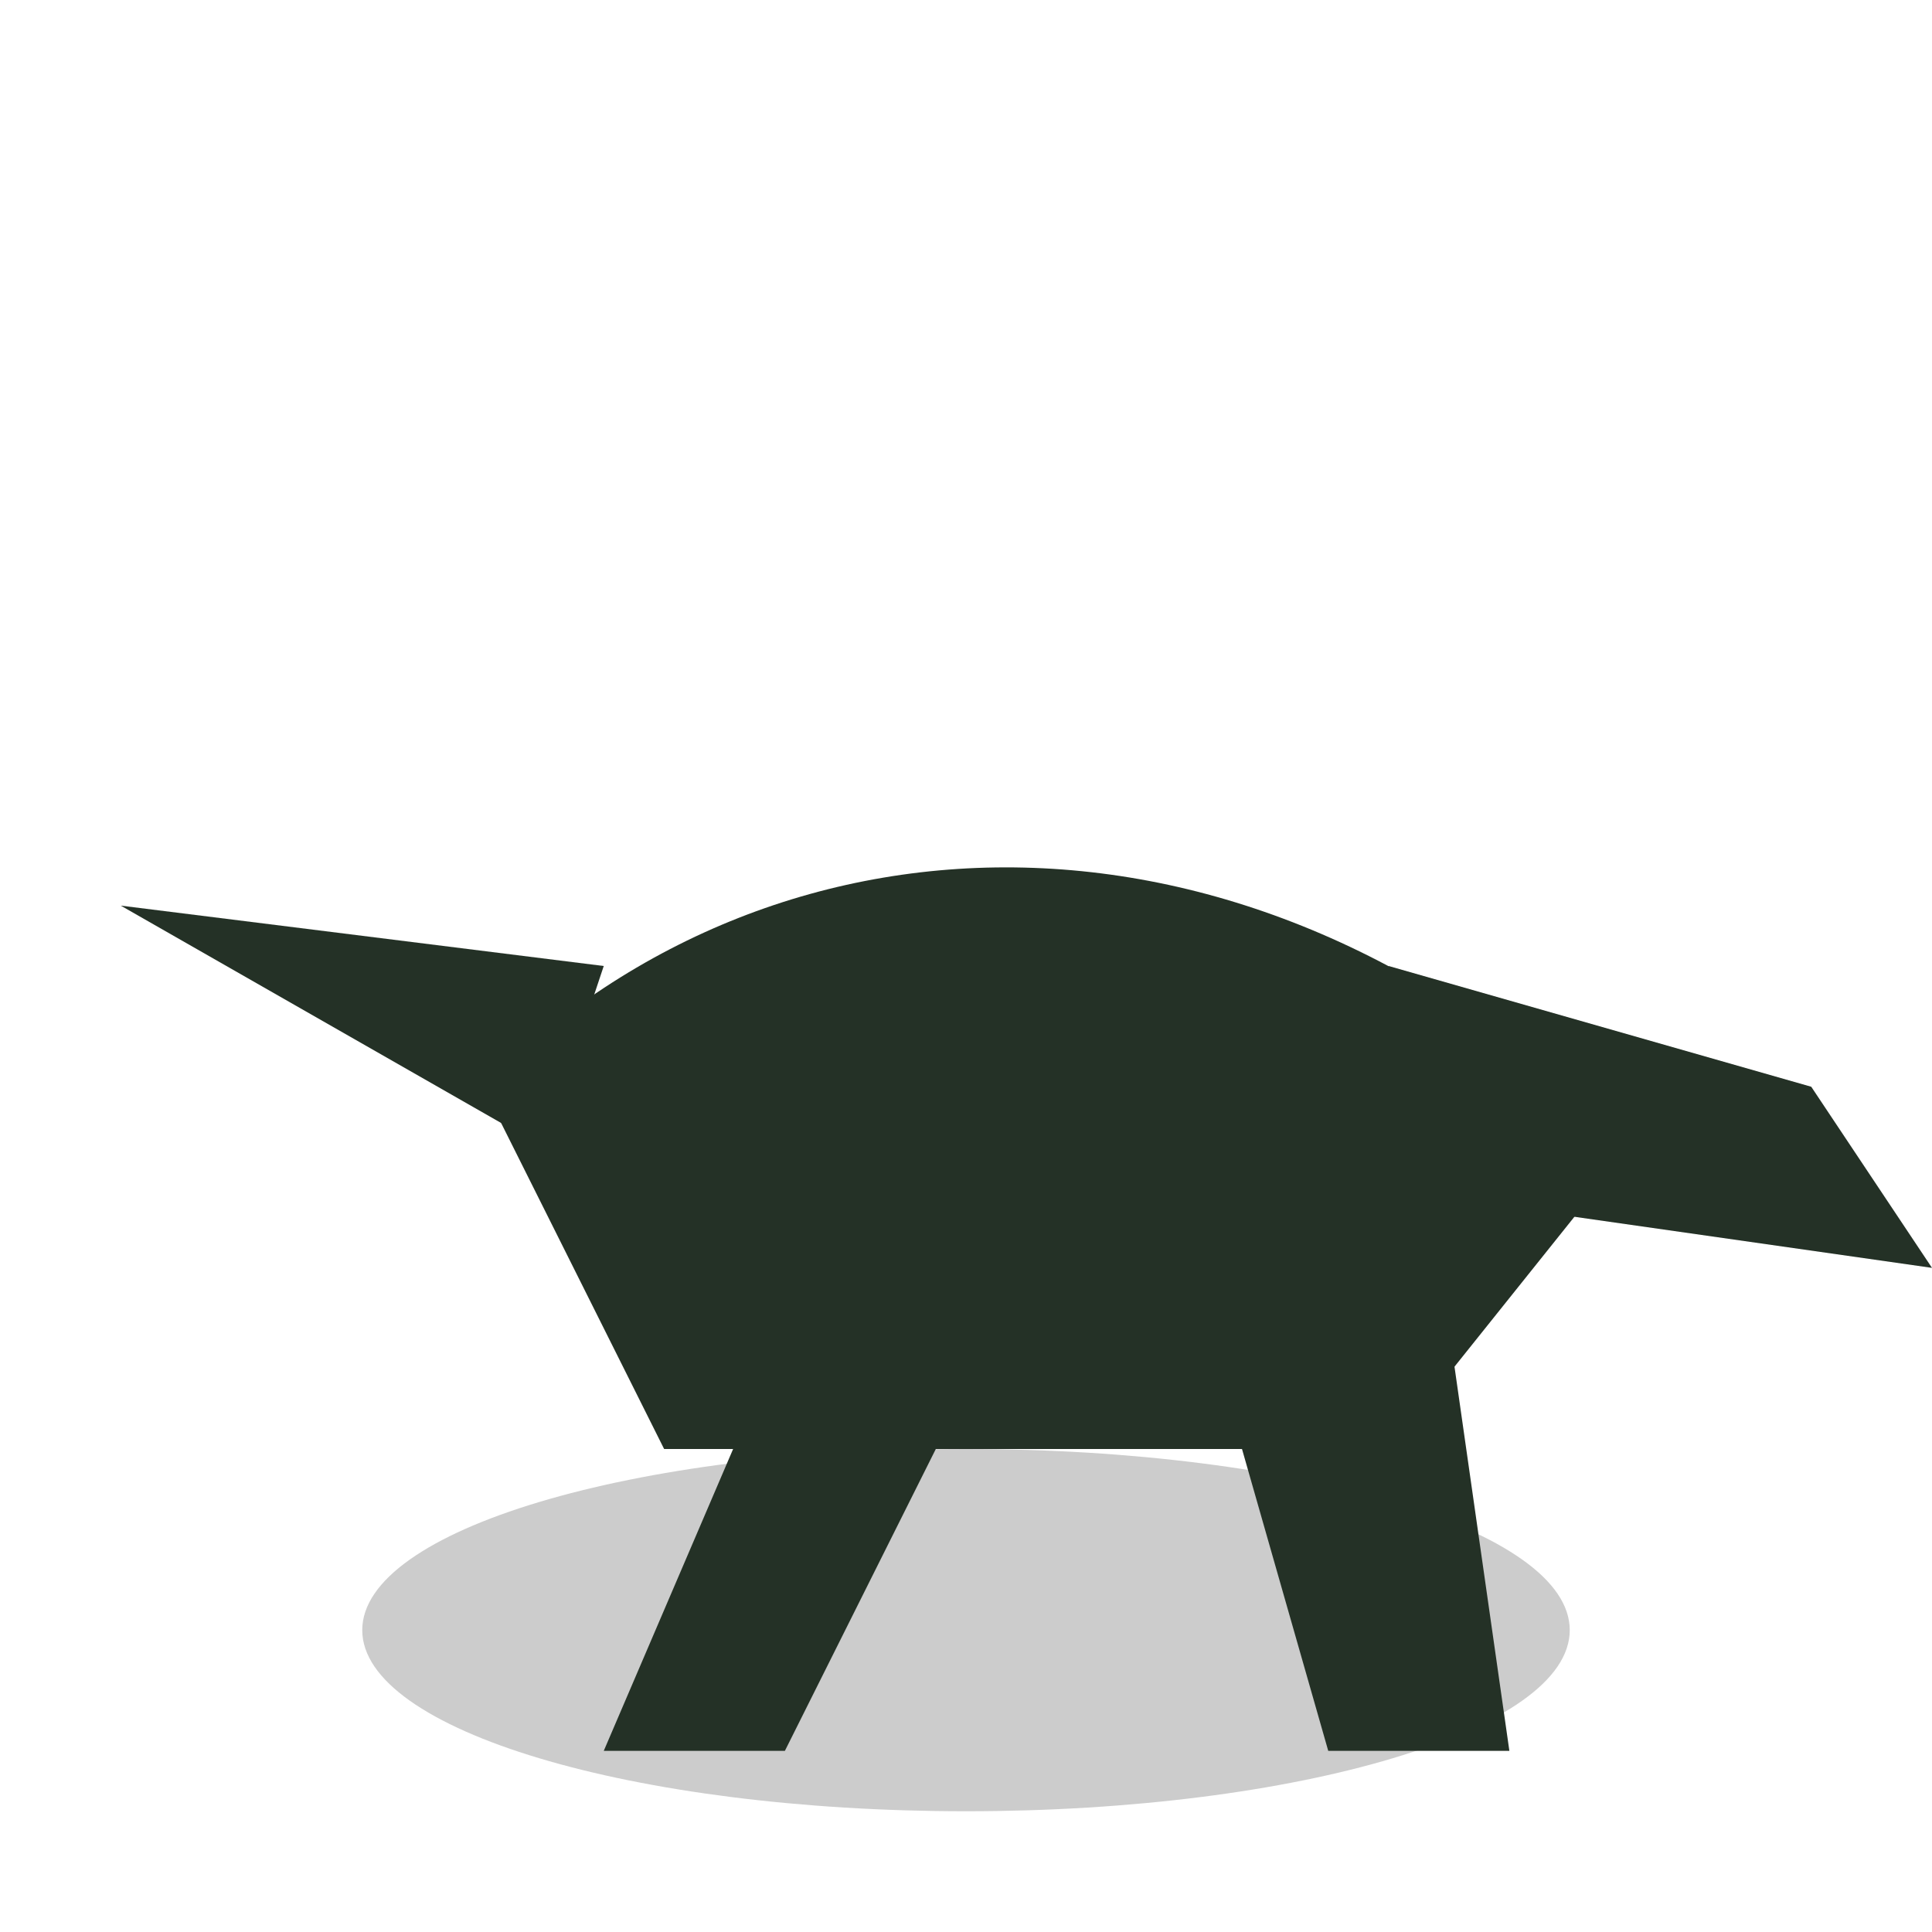
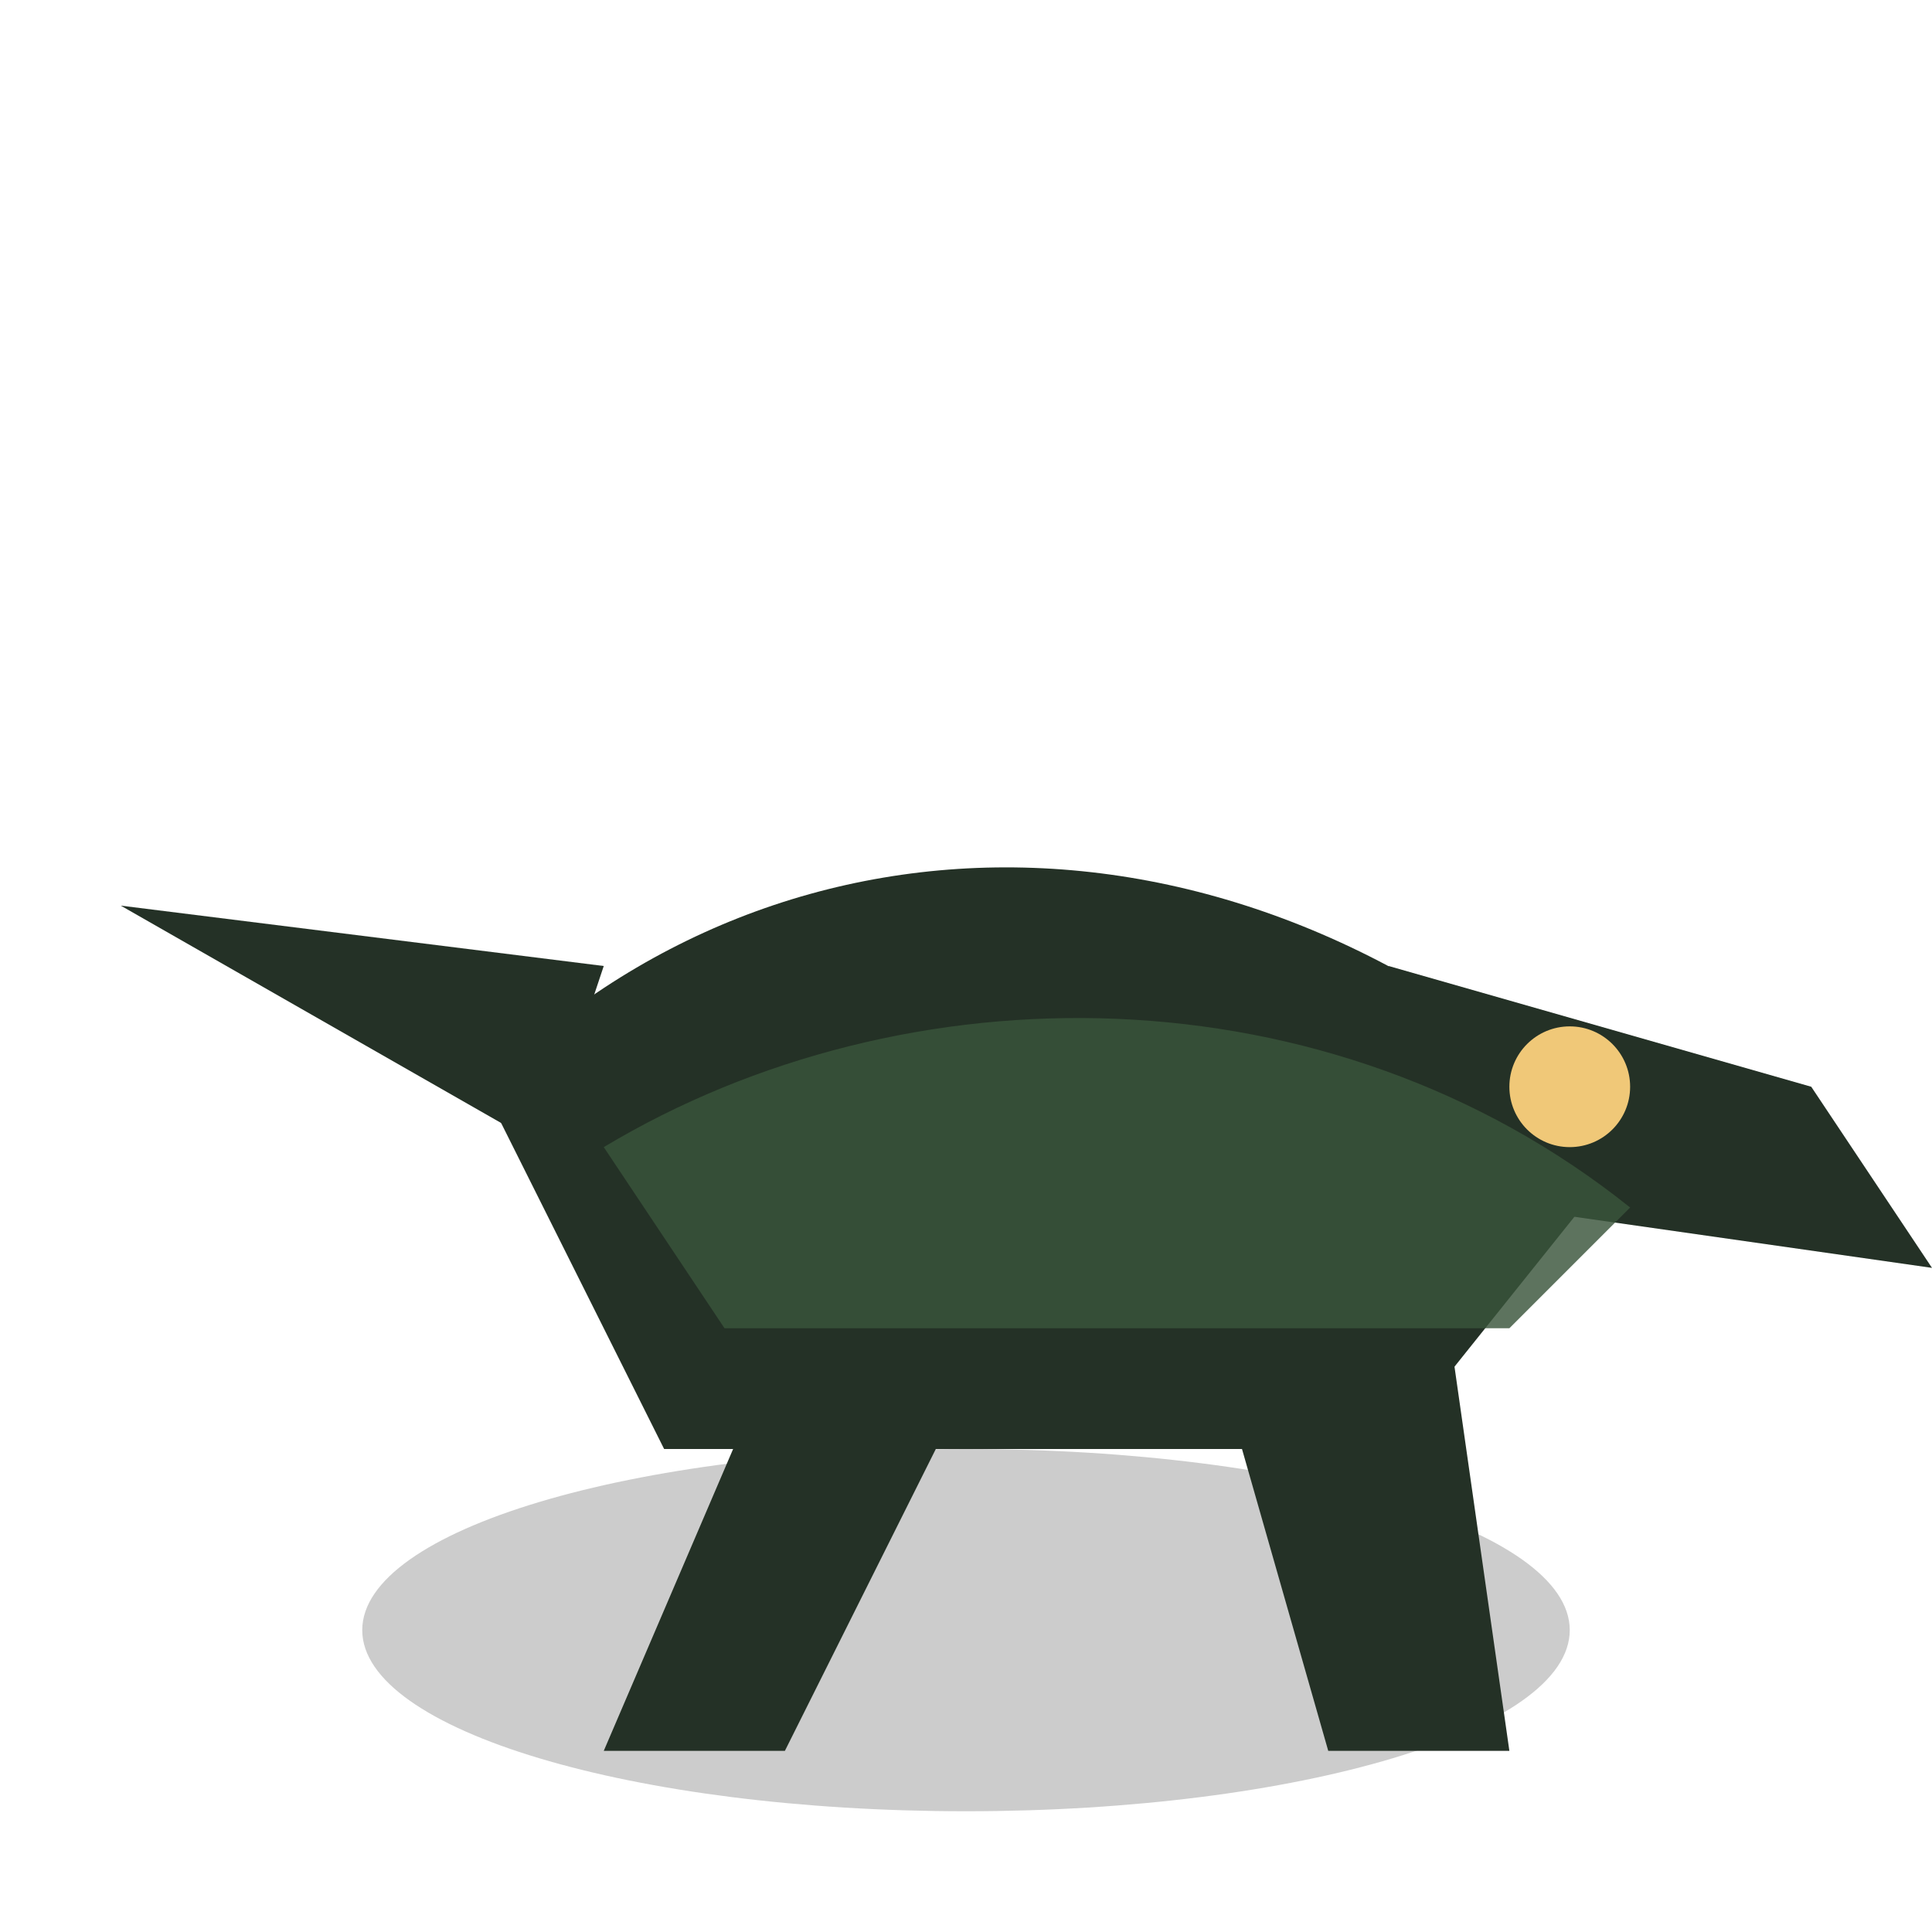
<svg xmlns="http://www.w3.org/2000/svg" width="32" height="32" viewBox="0 0 32 32" role="img" aria-label="Temporary generated dinosaur silhouette placeholder">
  <ellipse cx="16" cy="27" rx="10" ry="3" fill="#00000033" />
  <path d="M8 18c5-5 13-5 19 1l-4 5H11Z" fill="#243126" />
  <path d="M23 16l7 2 2 3-7-1Z" fill="#243126" />
  <path d="M9 19 2 15l8 1Z" fill="#243126" />
  <path d="M13 22l-3 7h3l3-6Z" fill="#243126" />
  <path d="M20 22l2 7h3l-1-7Z" fill="#243126" />
+   <path d="M10 19c5-3 12-3 17 1l-2 2H12Z" fill="#39543a" opacity="0.82" />
+   <circle cx="26" cy="18" r="1" fill="#f0c878" />
</svg>
